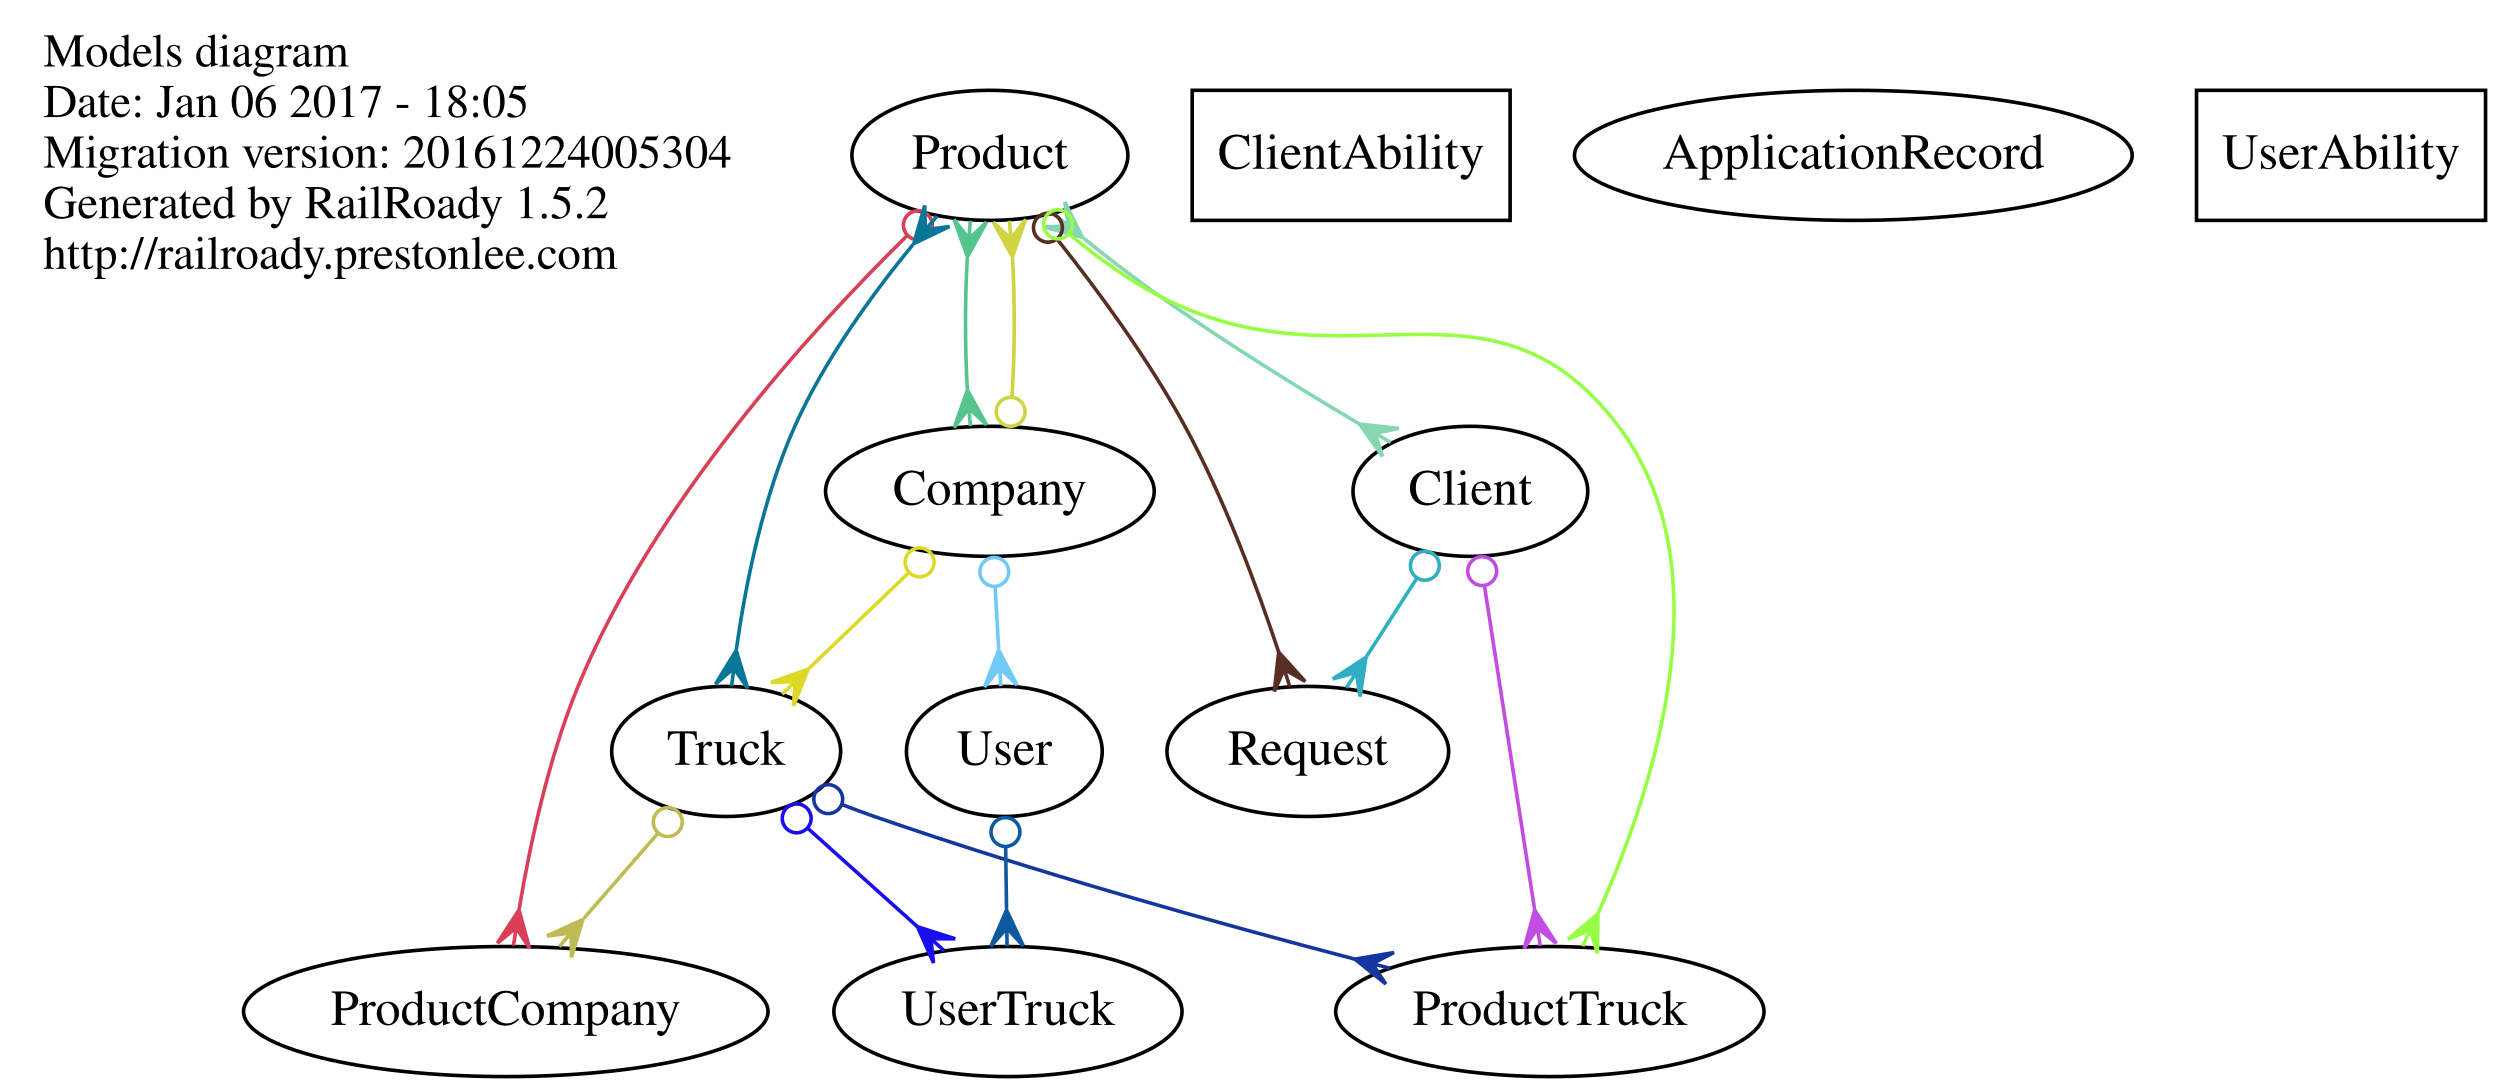
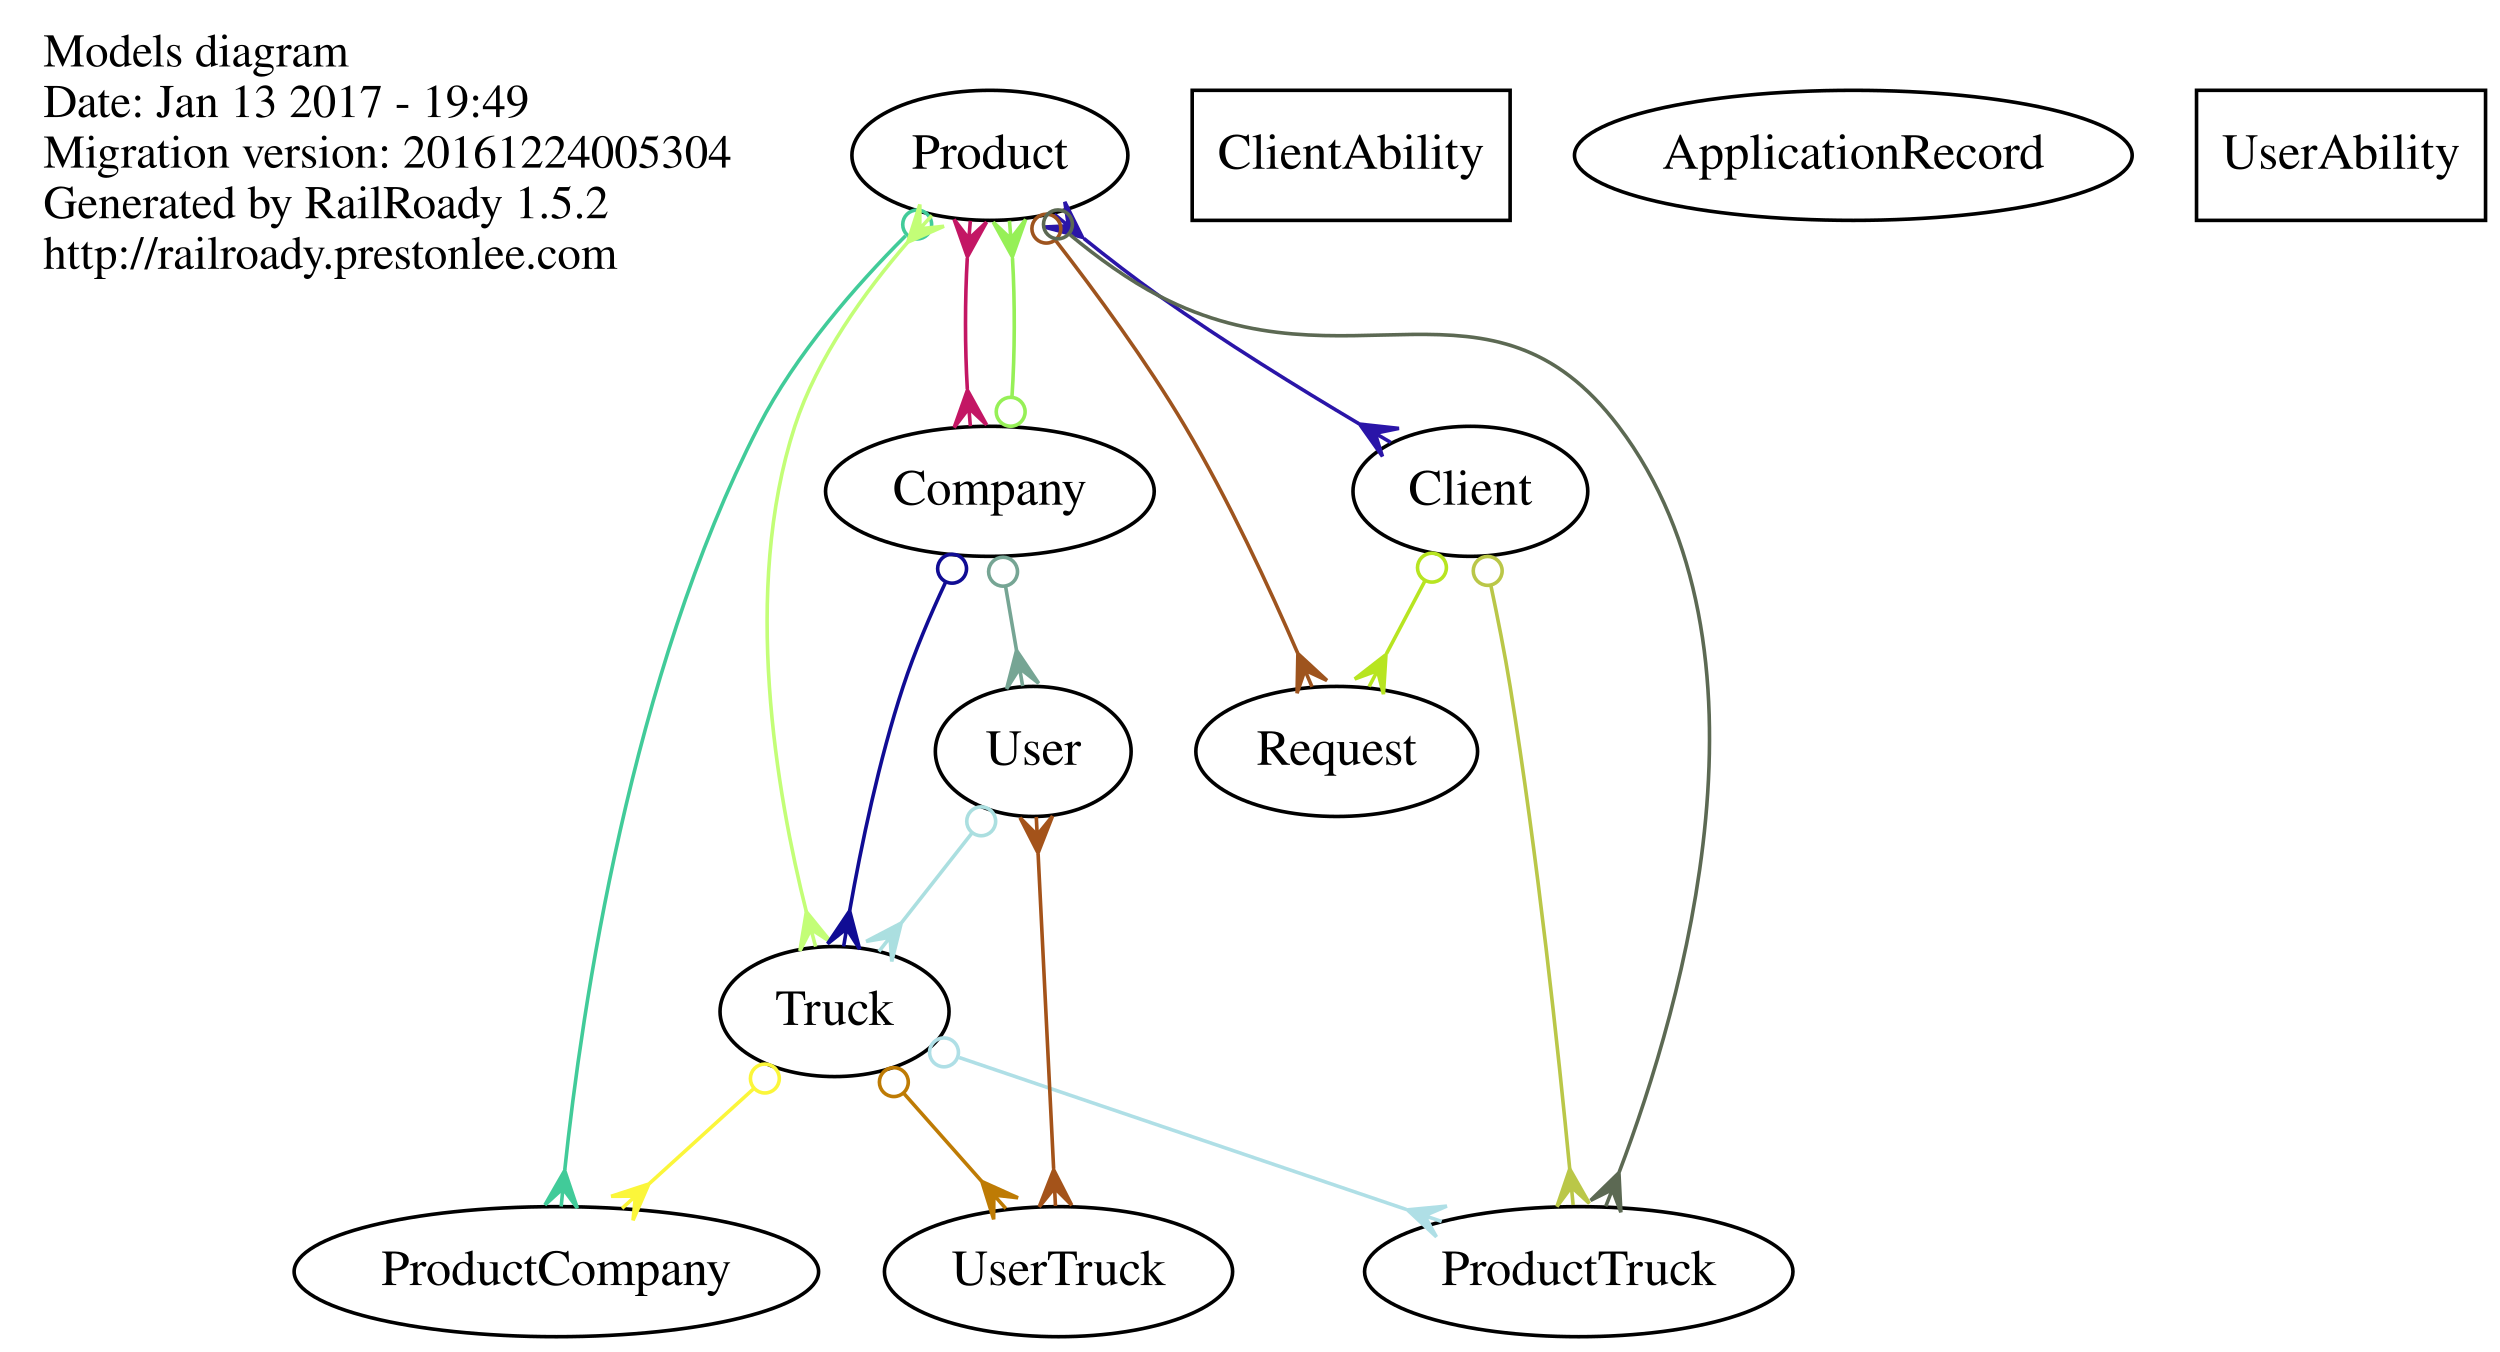
- <svg xmlns="http://www.w3.org/2000/svg" width="692pt" height="302pt" viewBox="0.00 0.00 692.00 302.00">
-   <g id="graph0" class="graph" transform="scale(1 1) rotate(0) translate(4 298)">
-     <polygon fill="none" stroke="none" points="-4,4 -4,-298 688,-298 688,4 -4,4" />
+ <svg xmlns="http://www.w3.org/2000/svg" width="692pt" height="374pt" viewBox="0.00 0.00 692.00 374.00">
+   <g id="graph0" class="graph" transform="scale(1 1) rotate(0) translate(4 370)">
+     <polygon fill="none" stroke="none" points="-4,4 -4,-370 688,-370 688,4 -4,4" />
    <g id="node1" class="node">
-       <text text-anchor="start" x="8" y="-279.6" font-family="Times,serif" font-size="13.00">Models diagram</text>
-       <text text-anchor="start" x="8" y="-265.6" font-family="Times,serif" font-size="13.00">Date: Jan 06 2017 - 18:05</text>
-       <text text-anchor="start" x="8" y="-251.6" font-family="Times,serif" font-size="13.00">Migration version: 20161224005304</text>
-       <text text-anchor="start" x="8" y="-237.6" font-family="Times,serif" font-size="13.00">Generated by RailRoady 1.5.2</text>
-       <text text-anchor="start" x="8" y="-223.6" font-family="Times,serif" font-size="13.00">http://railroady.prestonlee.com</text>
+       <text text-anchor="start" x="8" y="-351.6" font-family="Times,serif" font-size="13.00">Models diagram</text>
+       <text text-anchor="start" x="8" y="-337.6" font-family="Times,serif" font-size="13.00">Date: Jan 13 2017 - 19:49</text>
+       <text text-anchor="start" x="8" y="-323.6" font-family="Times,serif" font-size="13.00">Migration version: 20161224005304</text>
+       <text text-anchor="start" x="8" y="-309.6" font-family="Times,serif" font-size="13.00">Generated by RailRoady 1.5.2</text>
+       <text text-anchor="start" x="8" y="-295.6" font-family="Times,serif" font-size="13.00">http://railroady.prestonlee.com</text>
    </g>
    <g id="node2" class="node">
-       <ellipse fill="none" stroke="black" cx="136" cy="-18" rx="72.588" ry="18" />
-       <text text-anchor="middle" x="136" y="-14.3" font-family="Times,serif" font-size="14.00">ProductCompany</text>
+       <ellipse fill="none" stroke="black" cx="150" cy="-18" rx="72.588" ry="18" />
+       <text text-anchor="middle" x="150" y="-14.3" font-family="Times,serif" font-size="14.00">ProductCompany</text>
    </g>
    <g id="node3" class="node">
-       <ellipse fill="none" stroke="black" cx="270" cy="-255" rx="38.194" ry="18" />
-       <text text-anchor="middle" x="270" y="-251.3" font-family="Times,serif" font-size="14.00">Product</text>
+       <ellipse fill="none" stroke="black" cx="270" cy="-327" rx="38.194" ry="18" />
+       <text text-anchor="middle" x="270" y="-323.3" font-family="Times,serif" font-size="14.00">Product</text>
    </g>
    <g id="edge3" class="edge">
-       <path fill="none" stroke="#da3f58" d="M247.145,-232.823C220.298,-206.433 176.792,-158.608 156,-108 147.838,-88.133 142.711,-64.338 139.694,-46.352" />
-       <ellipse fill="none" stroke="#da3f58" cx="250.061" cy="-235.65" rx="4" ry="4" />
-       <polygon fill="#da3f58" stroke="#da3f58" points="139.659,-46.13 142.563,-35.555 138.888,-41.19 138.117,-36.249 138.117,-36.249 138.117,-36.249 138.888,-41.19 133.671,-36.944 139.659,-46.13 139.659,-46.13" />
+       <path fill="none" stroke="#41cb99" d="M246.651,-304.713C232.891,-290.941 216.229,-271.916 206,-252 170.618,-183.11 157.082,-91.208 152.33,-46.186" />
+       <ellipse fill="none" stroke="#41cb99" cx="249.873" cy="-307.86" rx="4" ry="4" />
+       <polygon fill="#41cb99" stroke="#41cb99" points="152.311,-45.996 155.804,-35.602 151.819,-41.021 151.326,-36.045 151.326,-36.045 151.326,-36.045 151.819,-41.021 146.848,-36.488 152.311,-45.996 152.311,-45.996" />
    </g>
    <g id="node6" class="node">
-       <ellipse fill="none" stroke="black" cx="403" cy="-162" rx="32.494" ry="18" />
-       <text text-anchor="middle" x="403" y="-158.3" font-family="Times,serif" font-size="14.00">Client</text>
+       <ellipse fill="none" stroke="black" cx="403" cy="-234" rx="32.494" ry="18" />
+       <text text-anchor="middle" x="403" y="-230.3" font-family="Times,serif" font-size="14.00">Client</text>
    </g>
    <g id="edge2" class="edge">
-       <path fill="none" stroke="#84d7b0" d="M295.998,-232.003C302.71,-226.597 310.015,-220.946 317,-216 334.753,-203.43 355.491,-190.599 372.154,-180.711" />
-       <polygon fill="#84d7b0" stroke="#84d7b0" points="295.62,-232.312 285.032,-235.165 291.751,-235.48 287.882,-238.647 287.882,-238.647 287.882,-238.647 291.751,-235.48 290.733,-242.129 295.62,-232.312 295.62,-232.312" />
-       <polygon fill="#84d7b0" stroke="#84d7b0" points="372.327,-180.609 383.228,-179.42 376.637,-178.075 380.947,-175.54 380.947,-175.54 380.947,-175.54 376.637,-178.075 378.666,-171.661 372.327,-180.609 372.327,-180.609" />
+       <path fill="none" stroke="#2a15a8" d="M295.998,-304.003C302.71,-298.597 310.015,-292.946 317,-288 334.753,-275.43 355.491,-262.599 372.154,-252.711" />
+       <polygon fill="#2a15a8" stroke="#2a15a8" points="295.62,-304.312 285.032,-307.165 291.751,-307.48 287.882,-310.647 287.882,-310.647 287.882,-310.647 291.751,-307.48 290.733,-314.129 295.62,-304.312 295.62,-304.312" />
+       <polygon fill="#2a15a8" stroke="#2a15a8" points="372.327,-252.609 383.228,-251.42 376.637,-250.075 380.947,-247.54 380.947,-247.54 380.947,-247.54 376.637,-250.075 378.666,-243.661 372.327,-252.609 372.327,-252.609" />
    </g>
    <g id="node8" class="node">
-       <ellipse fill="none" stroke="black" cx="270" cy="-162" rx="45.492" ry="18" />
-       <text text-anchor="middle" x="270" y="-158.3" font-family="Times,serif" font-size="14.00">Company</text>
+       <ellipse fill="none" stroke="black" cx="270" cy="-234" rx="45.492" ry="18" />
+       <text text-anchor="middle" x="270" y="-230.3" font-family="Times,serif" font-size="14.00">Company</text>
    </g>
    <g id="edge4" class="edge">
-       <path fill="none" stroke="#54c58e" d="M263.746,-226.549C263.082,-215.083 263.085,-201.792 263.753,-190.339" />
-       <polygon fill="#54c58e" stroke="#54c58e" points="263.776,-226.917 260.103,-237.249 264.182,-231.9 264.589,-236.884 264.589,-236.884 264.589,-236.884 264.182,-231.9 269.074,-236.518 263.776,-226.917 263.776,-226.917" />
-       <polygon fill="#54c58e" stroke="#54c58e" points="263.78,-190.006 269.082,-180.407 264.188,-185.023 264.597,-180.04 264.597,-180.04 264.597,-180.04 264.188,-185.023 260.112,-179.672 263.78,-190.006 263.78,-190.006" />
+       <path fill="none" stroke="#c31664" d="M263.746,-298.549C263.082,-287.083 263.085,-273.792 263.753,-262.339" />
+       <polygon fill="#c31664" stroke="#c31664" points="263.776,-298.917 260.103,-309.249 264.182,-303.9 264.589,-308.884 264.589,-308.884 264.589,-308.884 264.182,-303.9 269.074,-308.518 263.776,-298.917 263.776,-298.917" />
+       <polygon fill="#c31664" stroke="#c31664" points="263.78,-262.006 269.082,-252.407 264.188,-257.023 264.597,-252.04 264.597,-252.04 264.597,-252.04 264.188,-257.023 260.112,-251.672 263.78,-262.006 263.78,-262.006" />
    </g>
    <g id="node12" class="node">
-       <ellipse fill="none" stroke="black" cx="358" cy="-90" rx="38.993" ry="18" />
-       <text text-anchor="middle" x="358" y="-86.3" font-family="Times,serif" font-size="14.00">Request</text>
+       <ellipse fill="none" stroke="black" cx="366" cy="-162" rx="38.993" ry="18" />
+       <text text-anchor="middle" x="366" y="-158.3" font-family="Times,serif" font-size="14.00">Request</text>
    </g>
    <g id="edge5" class="edge">
-       <path fill="none" stroke="#592e22" d="M288.813,-231.552C300.044,-217.396 314.018,-198.375 324,-180 334.875,-159.981 343.89,-135.741 349.899,-117.616" />
-       <ellipse fill="none" stroke="#592e22" cx="286.059" cy="-234.971" rx="4" ry="4" />
-       <polygon fill="#592e22" stroke="#592e22" points="349.934,-117.505 357.283,-109.366 351.467,-112.746 353,-107.986 353,-107.986 353,-107.986 351.467,-112.746 348.717,-106.607 349.934,-117.505 349.934,-117.505" />
+       <path fill="none" stroke="#9e541e" d="M288.323,-303.273C299.372,-289.014 313.327,-269.982 324,-252 336.067,-231.669 347.36,-207.314 355.19,-189.225" />
+       <ellipse fill="none" stroke="#9e541e" cx="285.626" cy="-306.715" rx="4" ry="4" />
+       <polygon fill="#9e541e" stroke="#9e541e" points="355.249,-189.086 363.307,-181.649 357.208,-184.486 359.167,-179.886 359.167,-179.886 359.167,-179.886 357.208,-184.486 355.027,-178.123 355.249,-189.086 355.249,-189.086" />
    </g>
    <g id="node13" class="node">
-       <ellipse fill="none" stroke="black" cx="425" cy="-18" rx="59.29" ry="18" />
-       <text text-anchor="middle" x="425" y="-14.3" font-family="Times,serif" font-size="14.00">ProductTruck</text>
+       <ellipse fill="none" stroke="black" cx="433" cy="-18" rx="59.29" ry="18" />
+       <text text-anchor="middle" x="433" y="-14.3" font-family="Times,serif" font-size="14.00">ProductTruck</text>
    </g>
    <g id="edge1" class="edge">
-       <path fill="none" stroke="#97fd45" d="M292.263,-232.942C299.689,-226.787 308.298,-220.509 317,-216 369.091,-189.009 408.621,-226.801 444,-180 473.659,-140.765 453.973,-80.074 438.49,-45.502" />
-       <ellipse fill="none" stroke="#97fd45" cx="288.838" cy="-235.894" rx="4" ry="4" />
-       <polygon fill="#97fd45" stroke="#97fd45" points="438.316,-45.131 438.155,-34.167 436.198,-40.602 434.079,-36.074 434.079,-36.074 434.079,-36.074 436.198,-40.602 430.003,-37.98 438.316,-45.131 438.316,-45.131" />
+       <path fill="none" stroke="#5c6953" d="M292.263,-304.942C299.689,-298.787 308.298,-292.509 317,-288 369.091,-261.009 408.621,-298.801 444,-252 490.298,-190.754 461.988,-92.432 444.184,-45.54" />
+       <ellipse fill="none" stroke="#5c6953" cx="288.838" cy="-307.894" rx="4" ry="4" />
+       <polygon fill="#5c6953" stroke="#5c6953" points="444.126,-45.391 444.657,-34.438 442.297,-40.738 440.468,-36.084 440.468,-36.084 440.468,-36.084 442.297,-40.738 436.28,-37.73 444.126,-45.391 444.126,-45.391" />
    </g>
    <g id="node4" class="node">
-       <polygon fill="none" stroke="black" points="414,-273 326,-273 326,-237 414,-237 414,-273" />
-       <text text-anchor="middle" x="370" y="-251.3" font-family="Times,serif" font-size="14.00">ClientAbility</text>
+       <polygon fill="none" stroke="black" points="414,-345 326,-345 326,-309 414,-309 414,-345" />
+       <text text-anchor="middle" x="370" y="-323.3" font-family="Times,serif" font-size="14.00">ClientAbility</text>
    </g>
    <g id="node5" class="node">
-       <ellipse fill="none" stroke="black" cx="197" cy="-90" rx="31.695" ry="18" />
-       <text text-anchor="middle" x="197" y="-86.3" font-family="Times,serif" font-size="14.00">Truck</text>
+       <ellipse fill="none" stroke="black" cx="227" cy="-90" rx="31.695" ry="18" />
+       <text text-anchor="middle" x="227" y="-86.3" font-family="Times,serif" font-size="14.00">Truck</text>
    </g>
    <g id="edge9" class="edge">
-       <path fill="none" stroke="#bfbb54" d="M178.203,-67.43C171.727,-59.998 164.421,-51.615 157.731,-43.937" />
-       <ellipse fill="none" stroke="#bfbb54" cx="180.834" cy="-70.449" rx="4" ry="4" />
-       <polygon fill="#bfbb54" stroke="#bfbb54" points="157.351,-43.501 154.174,-33.005 154.066,-39.731 150.781,-35.962 150.781,-35.962 150.781,-35.962 154.066,-39.731 147.388,-38.918 157.351,-43.501 157.351,-43.501" />
+       <path fill="none" stroke="#fbf63a" d="M204.525,-68.568C195.497,-60.361 185.037,-50.852 175.707,-42.37" />
+       <ellipse fill="none" stroke="#fbf63a" cx="207.711" cy="-71.464" rx="4" ry="4" />
+       <polygon fill="#fbf63a" stroke="#fbf63a" points="175.592,-42.266 171.22,-32.209 171.893,-38.903 168.193,-35.539 168.193,-35.539 168.193,-35.539 171.893,-38.903 165.166,-38.869 175.592,-42.266 175.592,-42.266" />
    </g>
    <g id="edge7" class="edge">
-       <path fill="none" stroke="#077697" d="M199.805,-118.222C202.385,-136.332 207.202,-160.318 216,-180 224.17,-198.276 237.361,-216.471 248.66,-230.245" />
-       <polygon fill="#077697" stroke="#077697" points="199.773,-117.975 202.964,-107.484 199.137,-113.016 198.501,-108.056 198.501,-108.056 198.501,-108.056 199.137,-113.016 194.037,-108.629 199.773,-117.975 199.773,-117.975" />
-       <polygon fill="#077697" stroke="#077697" points="248.936,-230.572 251.952,-241.115 252.163,-234.392 255.389,-238.211 255.389,-238.211 255.389,-238.211 252.163,-234.392 258.827,-235.308 248.936,-230.572 248.936,-230.572" />
+       <path fill="none" stroke="#c3fe77" d="M219.189,-117.658C210.993,-150.22 201.188,-206.574 216,-252 222.223,-271.086 235.438,-289.342 247.237,-302.945" />
+       <polygon fill="#c3fe77" stroke="#c3fe77" points="219.196,-117.632 226.11,-109.121 220.479,-112.799 221.761,-107.967 221.761,-107.967 221.761,-107.967 220.479,-112.799 217.411,-106.812 219.196,-117.632 219.196,-117.632" />
+       <polygon fill="#c3fe77" stroke="#c3fe77" points="247.255,-302.966 250.616,-313.404 250.606,-306.677 253.956,-310.388 253.956,-310.388 253.956,-310.388 250.606,-306.677 257.297,-307.373 247.255,-302.966 247.255,-302.966" />
    </g>
    <g id="node7" class="node">
-       <ellipse fill="none" stroke="black" cx="275" cy="-18" rx="48.192" ry="18" />
-       <text text-anchor="middle" x="275" y="-14.3" font-family="Times,serif" font-size="14.00">UserTruck</text>
+       <ellipse fill="none" stroke="black" cx="289" cy="-18" rx="48.192" ry="18" />
+       <text text-anchor="middle" x="289" y="-14.3" font-family="Times,serif" font-size="14.00">UserTruck</text>
    </g>
    <g id="edge8" class="edge">
-       <path fill="none" stroke="#190eed" d="M219.573,-68.742C229.073,-60.217 240.164,-50.263 249.918,-41.51" />
-       <ellipse fill="none" stroke="#190eed" cx="216.519" cy="-71.483" rx="4" ry="4" />
-       <polygon fill="#190eed" stroke="#190eed" points="249.956,-41.476 260.404,-38.146 253.677,-38.136 257.398,-34.797 257.398,-34.797 257.398,-34.797 253.677,-38.136 254.392,-31.448 249.956,-41.476 249.956,-41.476" />
+       <path fill="none" stroke="#be7b04" d="M246.186,-67.338C253.013,-59.631 260.738,-50.908 267.729,-43.015" />
+       <ellipse fill="none" stroke="#be7b04" cx="243.412" cy="-70.47" rx="4" ry="4" />
+       <polygon fill="#be7b04" stroke="#be7b04" points="267.784,-42.953 277.783,-38.451 271.1,-39.21 274.415,-35.467 274.415,-35.467 274.415,-35.467 271.1,-39.21 271.046,-32.483 267.784,-42.953 267.784,-42.953" />
    </g>
    <g id="edge6" class="edge">
-       <path fill="none" stroke="#16369f" d="M228.987,-75.318C232.016,-74.149 235.055,-73.024 238,-72 282.179,-56.639 333.34,-42.374 370.97,-32.522" />
-       <ellipse fill="none" stroke="#16369f" cx="225.253" cy="-76.802" rx="4" ry="4" />
-       <polygon fill="#16369f" stroke="#16369f" points="371.04,-32.504 381.851,-34.344 375.88,-31.247 380.719,-29.989 380.719,-29.989 380.719,-29.989 375.88,-31.247 379.587,-25.634 371.04,-32.504 371.04,-32.504" />
+       <path fill="none" stroke="#afdfe6" d="M261.501,-77.276C295.4,-65.757 347.407,-48.085 385.264,-35.221" />
+       <ellipse fill="none" stroke="#afdfe6" cx="257.296" cy="-78.705" rx="4" ry="4" />
+       <polygon fill="#afdfe6" stroke="#afdfe6" points="385.582,-35.113 396.498,-36.156 390.316,-33.504 395.05,-31.895 395.05,-31.895 395.05,-31.895 390.316,-33.504 393.603,-27.635 385.582,-35.113 385.582,-35.113" />
    </g>
    <g id="edge11" class="edge">
-       <path fill="none" stroke="#2fb0c2" d="M388.133,-137.874C383.665,-130.924 378.742,-123.265 374.193,-116.188" />
-       <ellipse fill="none" stroke="#2fb0c2" cx="390.4" cy="-141.4" rx="4" ry="4" />
-       <polygon fill="#2fb0c2" stroke="#2fb0c2" points="374.101,-116.045 372.478,-105.2 371.397,-111.839 368.693,-107.633 368.693,-107.633 368.693,-107.633 371.397,-111.839 364.908,-110.067 374.101,-116.045 374.101,-116.045" />
+       <path fill="none" stroke="#b7e521" d="M390.347,-209.062C386.949,-202.632 383.256,-195.647 379.799,-189.106" />
+       <ellipse fill="none" stroke="#b7e521" cx="392.362" cy="-212.875" rx="4" ry="4" />
+       <polygon fill="#b7e521" stroke="#b7e521" points="379.636,-188.797 378.941,-177.853 377.299,-184.377 374.963,-179.956 374.963,-179.956 374.963,-179.956 377.299,-184.377 370.984,-182.059 379.636,-188.797 379.636,-188.797" />
    </g>
    <g id="edge10" class="edge">
-       <path fill="none" stroke="#c14ce1" d="M406.884,-135.929C410.789,-110.725 416.79,-71.994 420.802,-46.095" />
-       <ellipse fill="none" stroke="#c14ce1" cx="406.266" cy="-139.919" rx="4" ry="4" />
-       <polygon fill="#c14ce1" stroke="#c14ce1" points="420.806,-46.071 426.784,-36.878 421.571,-41.13 422.337,-36.189 422.337,-36.189 422.337,-36.189 421.571,-41.13 417.89,-35.5 420.806,-46.071 420.806,-46.071" />
+       <path fill="none" stroke="#bac748" d="M408.681,-207.88C410.544,-199.092 412.515,-189.138 414,-180 421.583,-133.326 427.396,-78.571 430.497,-46.444" />
+       <ellipse fill="none" stroke="#bac748" cx="407.794" cy="-211.975" rx="4" ry="4" />
+       <polygon fill="#bac748" stroke="#bac748" points="430.499,-46.417 435.923,-36.886 430.971,-41.439 431.443,-36.461 431.443,-36.461 431.443,-36.461 430.971,-41.439 426.963,-36.037 430.499,-46.417 430.499,-46.417" />
    </g>
    <g id="edge12" class="edge">
-       <path fill="none" stroke="#d0d444" d="M276.116,-188.235C276.913,-200.141 276.959,-214.374 276.254,-226.549" />
-       <ellipse fill="none" stroke="#d0d444" cx="275.75" cy="-184.025" rx="4" ry="4" />
-       <polygon fill="#d0d444" stroke="#d0d444" points="276.224,-226.917 270.926,-236.518 275.818,-231.9 275.411,-236.884 275.411,-236.884 275.411,-236.884 275.818,-231.9 279.897,-237.249 276.224,-226.917 276.224,-226.917" />
+       <path fill="none" stroke="#96f057" d="M276.116,-260.235C276.913,-272.141 276.959,-286.374 276.254,-298.549" />
+       <ellipse fill="none" stroke="#96f057" cx="275.75" cy="-256.025" rx="4" ry="4" />
+       <polygon fill="#96f057" stroke="#96f057" points="276.224,-298.917 270.926,-308.518 275.818,-303.9 275.411,-308.884 275.411,-308.884 275.411,-308.884 275.818,-303.9 279.897,-309.249 276.224,-298.917 276.224,-298.917" />
    </g>
    <g id="edge13" class="edge">
-       <path fill="none" stroke="#ddd929" d="M247.393,-139.322C238.634,-130.923 228.619,-121.32 219.838,-112.899" />
-       <ellipse fill="none" stroke="#ddd929" cx="250.548" cy="-142.347" rx="4" ry="4" />
-       <polygon fill="#ddd929" stroke="#ddd929" points="219.719,-112.785 215.616,-102.616 216.11,-109.325 212.501,-105.864 212.501,-105.864 212.501,-105.864 216.11,-109.325 209.386,-109.112 219.719,-112.785 219.719,-112.785" />
+       <path fill="none" stroke="#100c94" d="M257.709,-208.778C253.556,-199.893 249.173,-189.648 246,-180 239.305,-159.645 234.371,-135.879 231.211,-118.028" />
+       <ellipse fill="none" stroke="#100c94" cx="259.533" cy="-212.58" rx="4" ry="4" />
+       <polygon fill="#100c94" stroke="#100c94" points="231.186,-117.877 233.952,-107.265 230.35,-112.947 229.515,-108.017 229.515,-108.017 229.515,-108.017 230.35,-112.947 225.078,-108.769 231.186,-117.877 231.186,-117.877" />
    </g>
    <g id="node11" class="node">
-       <ellipse fill="none" stroke="black" cx="274" cy="-90" rx="27.097" ry="18" />
-       <text text-anchor="middle" x="274" y="-86.3" font-family="Times,serif" font-size="14.00">User</text>
+       <ellipse fill="none" stroke="black" cx="282" cy="-162" rx="27.097" ry="18" />
+       <text text-anchor="middle" x="282" y="-158.3" font-family="Times,serif" font-size="14.00">User</text>
    </g>
    <g id="edge14" class="edge">
-       <path fill="none" stroke="#72c9f7" d="M271.449,-135.64C271.768,-130.063 272.107,-124.132 272.43,-118.476" />
-       <ellipse fill="none" stroke="#72c9f7" cx="271.217" cy="-139.703" rx="4" ry="4" />
-       <polygon fill="#72c9f7" stroke="#72c9f7" points="272.452,-118.088 277.515,-108.361 272.737,-113.096 273.023,-108.104 273.023,-108.104 273.023,-108.104 272.737,-113.096 268.53,-107.848 272.452,-118.088 272.452,-118.088" />
+       <path fill="none" stroke="#76a594" d="M274.347,-207.64C275.328,-201.92 276.372,-195.828 277.364,-190.042" />
+       <ellipse fill="none" stroke="#76a594" cx="273.642" cy="-211.754" rx="4" ry="4" />
+       <polygon fill="#76a594" stroke="#76a594" points="277.378,-189.961 283.503,-180.865 278.223,-185.032 279.068,-180.104 279.068,-180.104 279.068,-180.104 278.223,-185.032 274.633,-179.344 277.378,-189.961 277.378,-189.961" />
    </g>
    <g id="node9" class="node">
-       <ellipse fill="none" stroke="black" cx="509" cy="-255" rx="77.187" ry="18" />
-       <text text-anchor="middle" x="509" y="-251.3" font-family="Times,serif" font-size="14.00">ApplicationRecord</text>
+       <ellipse fill="none" stroke="black" cx="509" cy="-327" rx="77.187" ry="18" />
+       <text text-anchor="middle" x="509" y="-323.3" font-family="Times,serif" font-size="14.00">ApplicationRecord</text>
    </g>
    <g id="node10" class="node">
-       <polygon fill="none" stroke="black" points="684,-273 604,-273 604,-237 684,-237 684,-273" />
-       <text text-anchor="middle" x="644" y="-251.3" font-family="Times,serif" font-size="14.00">UserAbility</text>
+       <polygon fill="none" stroke="black" points="684,-345 604,-345 604,-309 684,-309 684,-345" />
+       <text text-anchor="middle" x="644" y="-323.3" font-family="Times,serif" font-size="14.00">UserAbility</text>
    </g>
    <g id="edge15" class="edge">
-       <path fill="none" stroke="#0c599f" d="M274.362,-63.64C274.442,-58.063 274.527,-52.132 274.607,-46.476" />
-       <ellipse fill="none" stroke="#0c599f" cx="274.304" cy="-67.697" rx="4" ry="4" />
-       <polygon fill="#0c599f" stroke="#0c599f" points="274.613,-46.103 279.255,-36.169 274.684,-41.104 274.756,-36.104 274.756,-36.104 274.756,-36.104 274.684,-41.104 270.256,-36.04 274.613,-46.103 274.613,-46.103" />
+       <path fill="none" stroke="#abdfe0" d="M265.108,-139.501C258.921,-131.626 251.887,-122.675 245.562,-114.624" />
+       <ellipse fill="none" stroke="#abdfe0" cx="267.595" cy="-142.666" rx="4" ry="4" />
+       <polygon fill="#abdfe0" stroke="#abdfe0" points="245.47,-114.507 242.83,-103.864 242.381,-110.576 239.292,-106.644 239.292,-106.644 239.292,-106.644 242.381,-110.576 235.753,-109.424 245.47,-114.507 245.47,-114.507" />
+     </g>
+     <g id="edge16" class="edge">
+       <path fill="none" stroke="#a4531a" d="M283.347,-133.679C284.583,-108.599 286.406,-71.627 287.645,-46.493" />
+       <polygon fill="#a4531a" stroke="#a4531a" points="283.337,-133.884 278.35,-143.65 283.091,-138.878 282.844,-143.871 282.844,-143.871 282.844,-143.871 283.091,-138.878 287.339,-144.093 283.337,-133.884 283.337,-133.884" />
+       <polygon fill="#a4531a" stroke="#a4531a" points="287.66,-46.177 292.647,-36.411 287.906,-41.183 288.153,-36.189 288.153,-36.189 288.153,-36.189 287.906,-41.183 283.658,-35.968 287.66,-46.177 287.66,-46.177" />
    </g>
  </g>
</svg>
